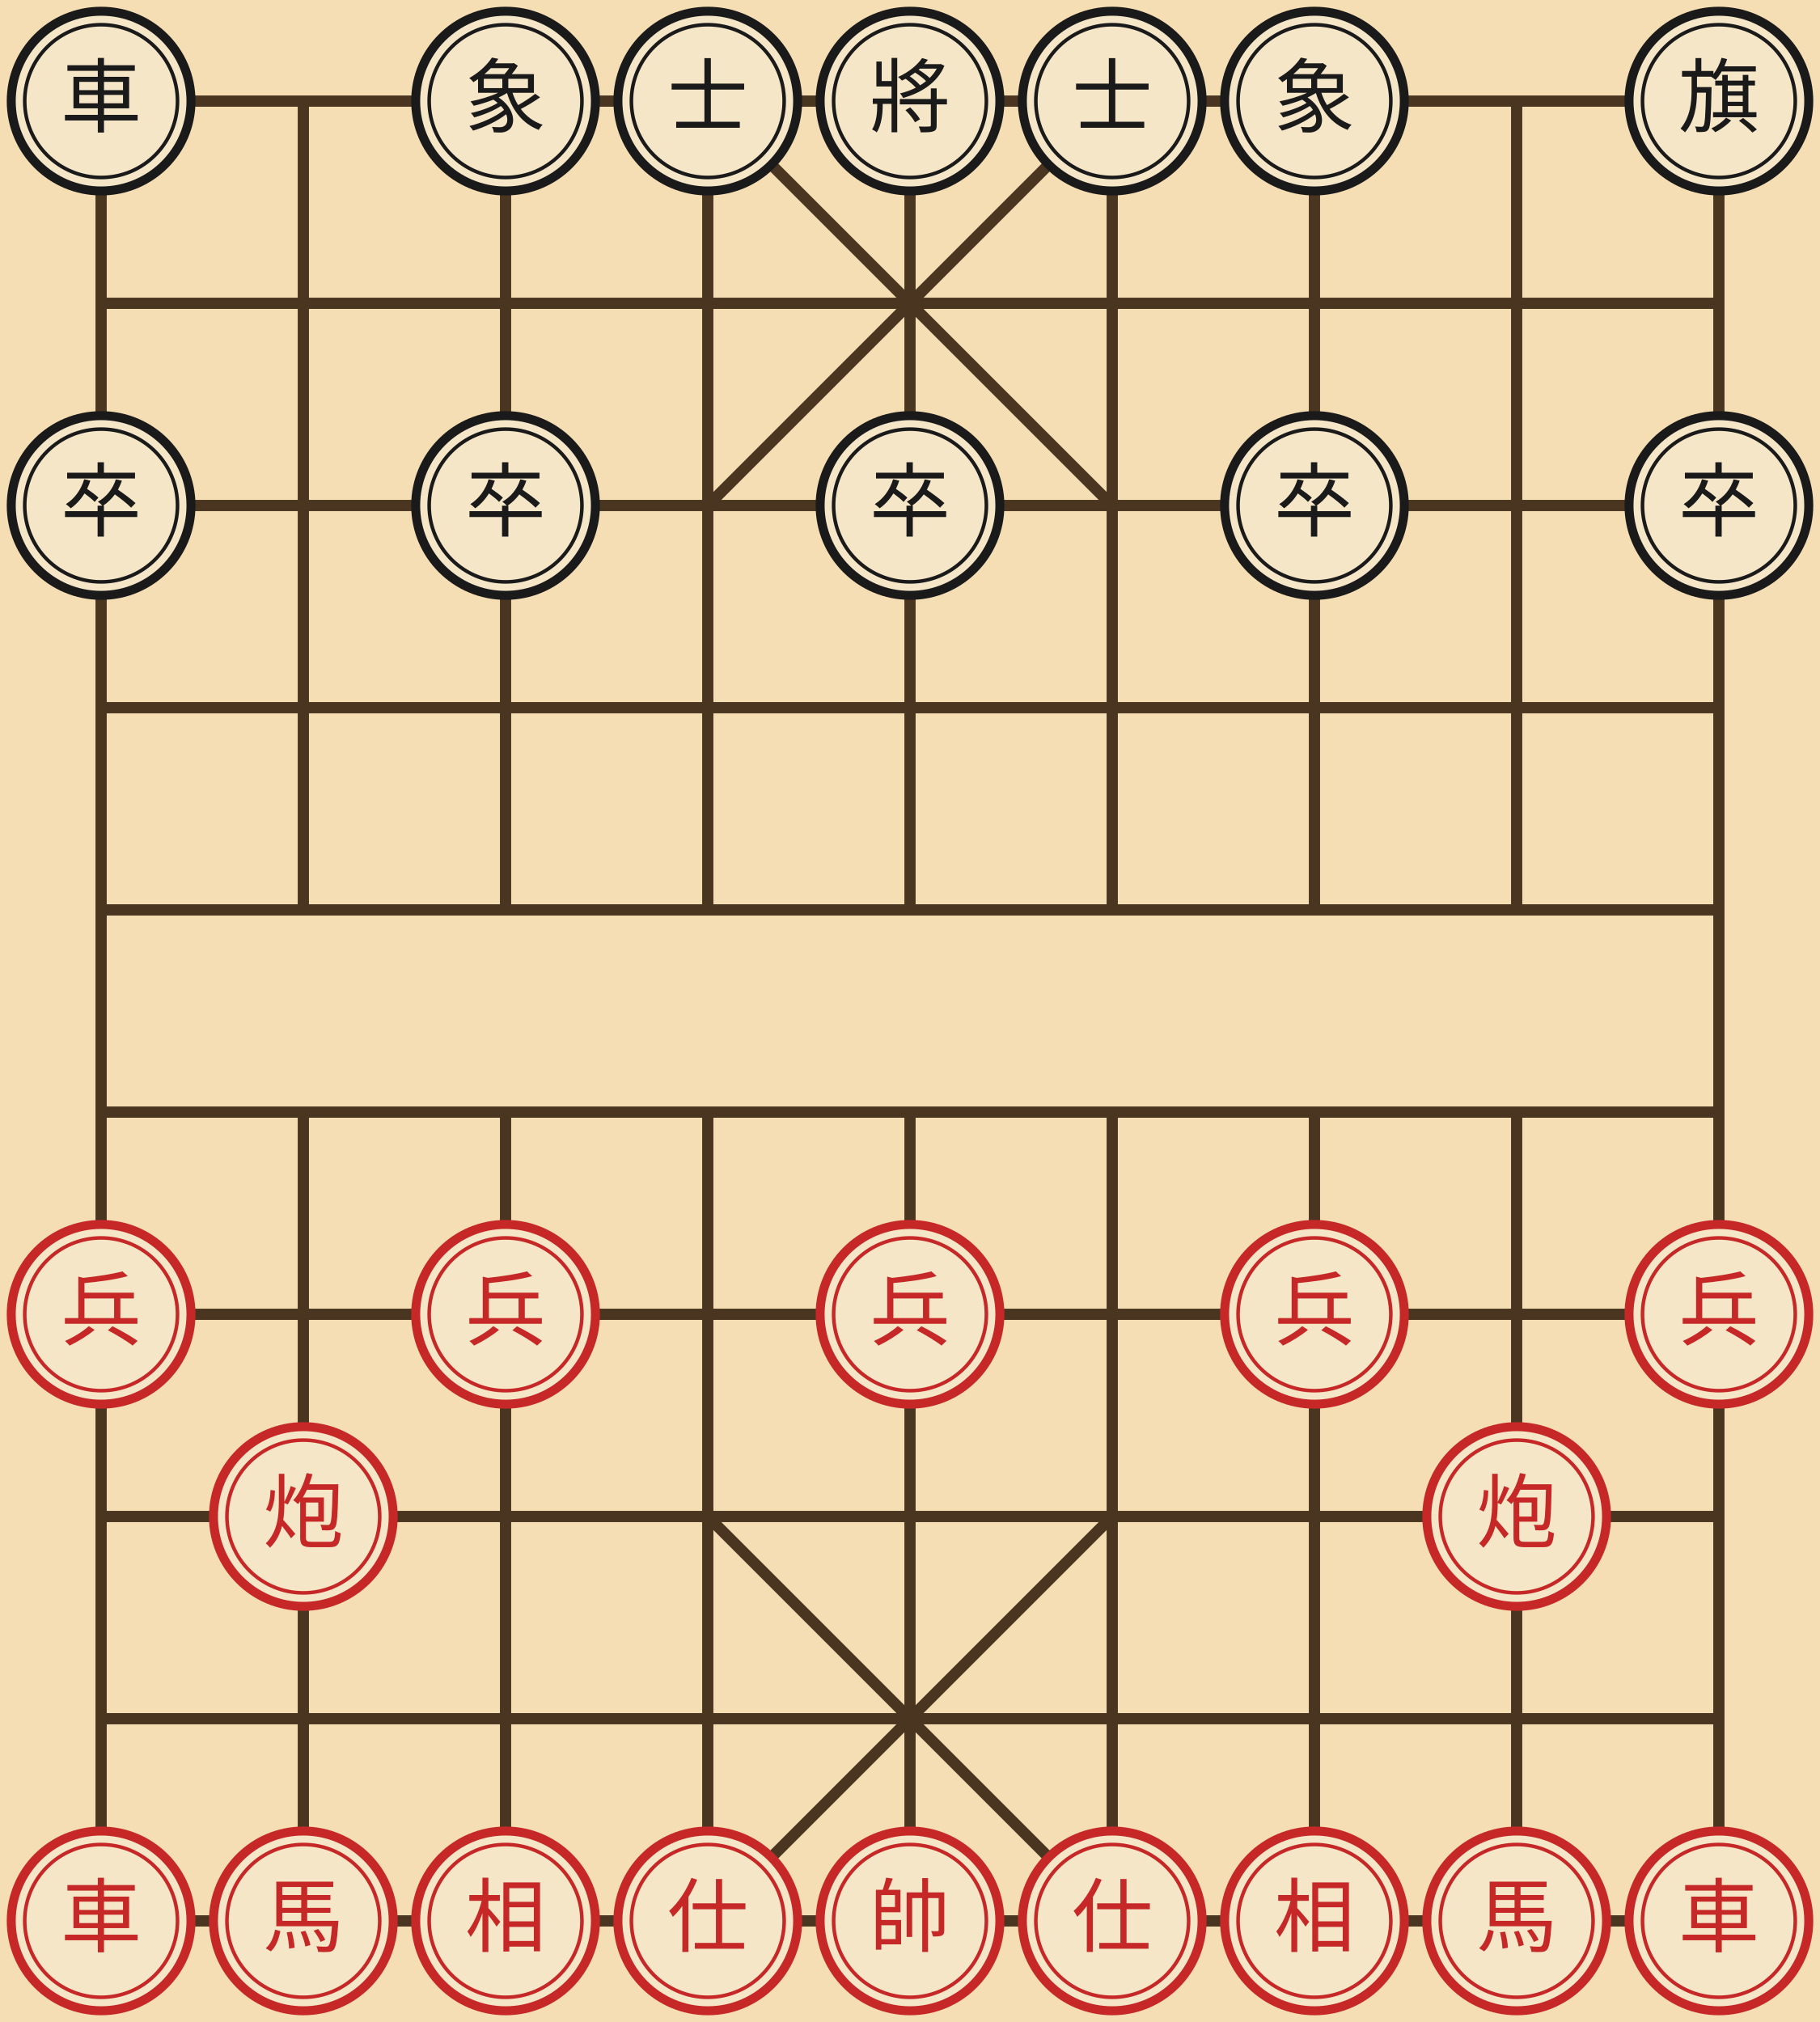
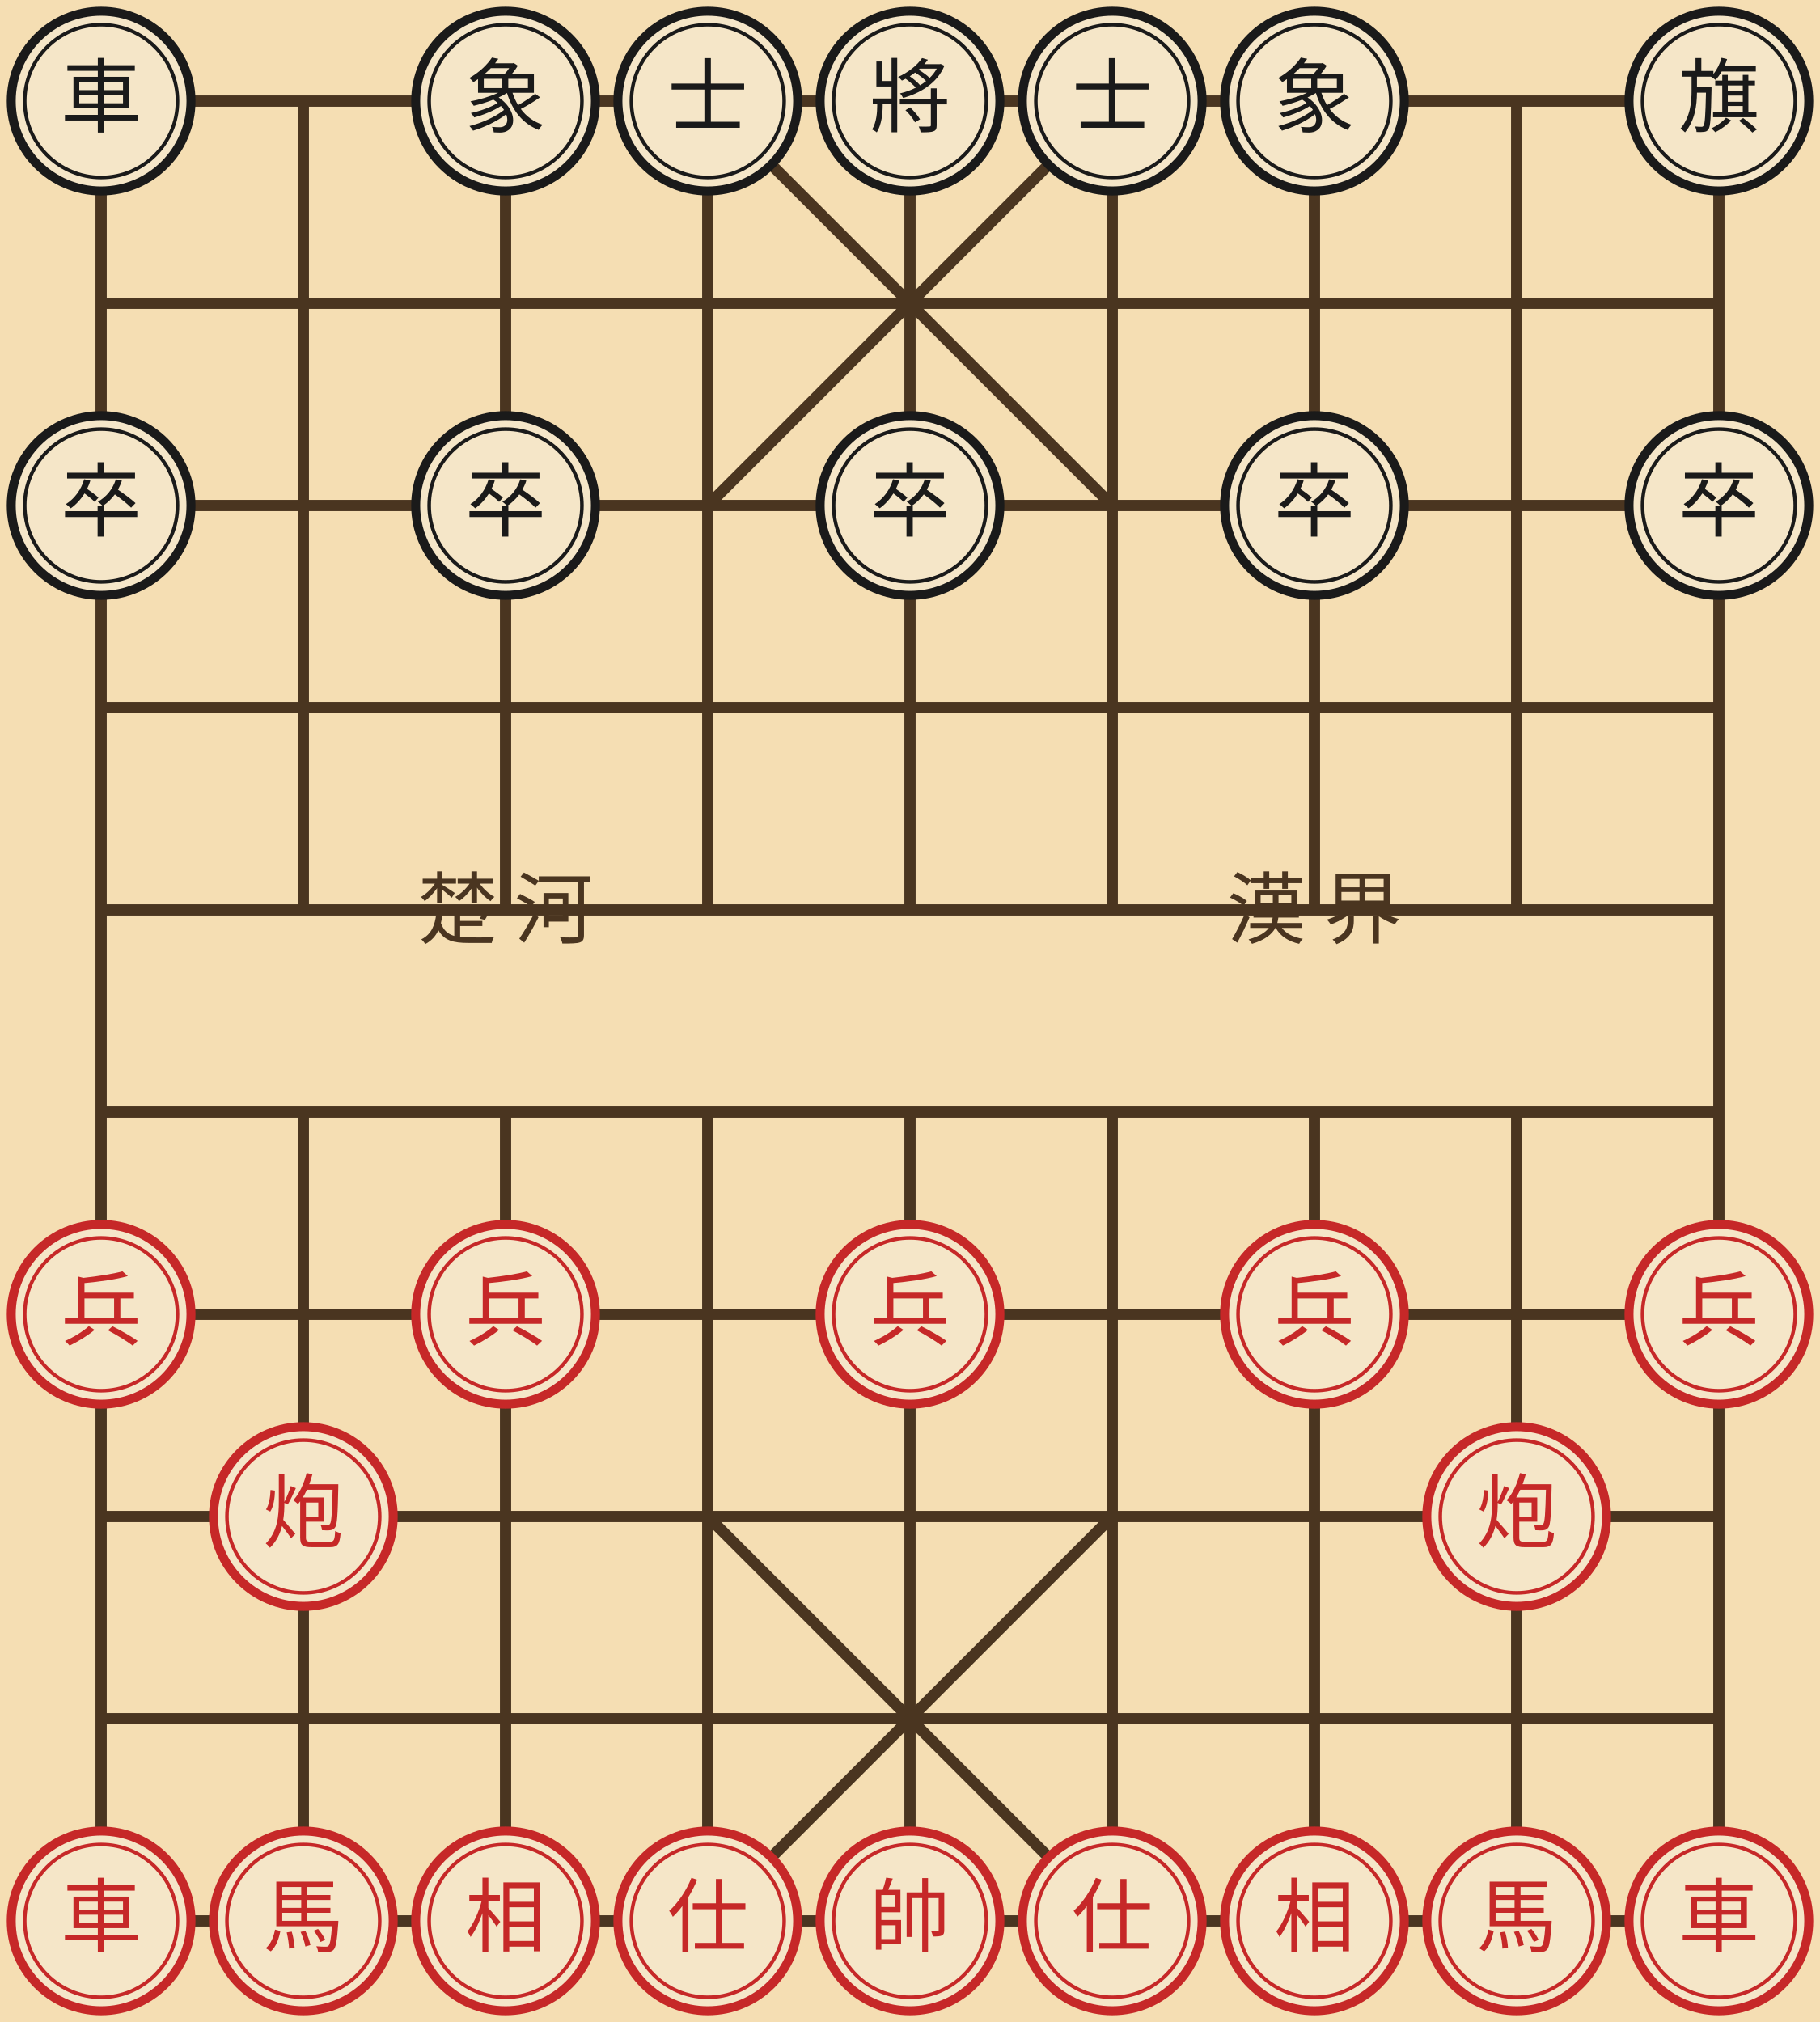
<svg xmlns="http://www.w3.org/2000/svg" viewBox="0 0 324 360" width="324" height="360">
  <defs>
    <symbol id="piece-mce-xiangqi-fairy-bR" viewBox="0 0 45 45">
      <circle cx="22.5" cy="22.5" r="20" fill="#f5e6c8" stroke="#1a1a1a" stroke-width="2" />
      <circle cx="22.5" cy="22.5" r="17" fill="none" stroke="#1a1a1a" stroke-width="0.8" />
      <text x="22.5" y="28" text-anchor="middle" font-size="18" font-family="serif" fill="#1a1a1a">車</text>
    </symbol>
    <symbol id="piece-mce-xiangqi-fairy-bE" viewBox="0 0 45 45">
      <circle cx="22.5" cy="22.5" r="20" fill="#f5e6c8" stroke="#1a1a1a" stroke-width="2" />
      <circle cx="22.5" cy="22.5" r="17" fill="none" stroke="#1a1a1a" stroke-width="0.8" />
      <text x="22.5" y="28" text-anchor="middle" font-size="18" font-family="serif" fill="#1a1a1a">象</text>
    </symbol>
    <symbol id="piece-mce-xiangqi-fairy-bA" viewBox="0 0 45 45">
      <circle cx="22.5" cy="22.5" r="20" fill="#f5e6c8" stroke="#1a1a1a" stroke-width="2" />
      <circle cx="22.5" cy="22.5" r="17" fill="none" stroke="#1a1a1a" stroke-width="0.8" />
      <text x="22.5" y="28" text-anchor="middle" font-size="18" font-family="serif" fill="#1a1a1a">士</text>
    </symbol>
    <symbol id="piece-mce-xiangqi-fairy-bK" viewBox="0 0 45 45">
      <circle cx="22.5" cy="22.5" r="20" fill="#f5e6c8" stroke="#1a1a1a" stroke-width="2" />
      <circle cx="22.5" cy="22.5" r="17" fill="none" stroke="#1a1a1a" stroke-width="0.8" />
      <text x="22.5" y="28" text-anchor="middle" font-size="18" font-family="serif" fill="#1a1a1a">將</text>
    </symbol>
    <symbol id="piece-mce-xiangqi-fairy-bZ" viewBox="0 0 45 45">
      <circle cx="22.5" cy="22.5" r="20" fill="#f5e6c8" stroke="#1a1a1a" stroke-width="2" />
      <circle cx="22.5" cy="22.5" r="17" fill="none" stroke="#1a1a1a" stroke-width="0.8" />
      <text x="22.5" y="28" text-anchor="middle" font-size="18" font-family="serif" fill="#1a1a1a">旗</text>
    </symbol>
    <symbol id="piece-mce-xiangqi-fairy-bP" viewBox="0 0 45 45">
      <circle cx="22.5" cy="22.5" r="20" fill="#f5e6c8" stroke="#1a1a1a" stroke-width="2" />
      <circle cx="22.5" cy="22.5" r="17" fill="none" stroke="#1a1a1a" stroke-width="0.8" />
      <text x="22.5" y="28" text-anchor="middle" font-size="18" font-family="serif" fill="#1a1a1a">卒</text>
    </symbol>
    <symbol id="piece-mce-xiangqi-fairy-wP" viewBox="0 0 45 45">
      <circle cx="22.5" cy="22.5" r="20" fill="#f5e6c8" stroke="#c62828" stroke-width="2" />
      <circle cx="22.5" cy="22.5" r="17" fill="none" stroke="#c62828" stroke-width="0.8" />
      <text x="22.5" y="28" text-anchor="middle" font-size="18" font-family="serif" fill="#c62828">兵</text>
    </symbol>
    <symbol id="piece-mce-xiangqi-fairy-wC" viewBox="0 0 45 45">
      <circle cx="22.5" cy="22.5" r="20" fill="#f5e6c8" stroke="#c62828" stroke-width="2" />
      <circle cx="22.5" cy="22.5" r="17" fill="none" stroke="#c62828" stroke-width="0.8" />
      <text x="22.5" y="28" text-anchor="middle" font-size="18" font-family="serif" fill="#c62828">炮</text>
    </symbol>
    <symbol id="piece-mce-xiangqi-fairy-wR" viewBox="0 0 45 45">
      <circle cx="22.5" cy="22.5" r="20" fill="#f5e6c8" stroke="#c62828" stroke-width="2" />
      <circle cx="22.5" cy="22.5" r="17" fill="none" stroke="#c62828" stroke-width="0.8" />
      <text x="22.5" y="28" text-anchor="middle" font-size="18" font-family="serif" fill="#c62828">車</text>
    </symbol>
    <symbol id="piece-mce-xiangqi-fairy-wN" viewBox="0 0 45 45">
      <circle cx="22.5" cy="22.5" r="20" fill="#f5e6c8" stroke="#c62828" stroke-width="2" />
      <circle cx="22.5" cy="22.5" r="17" fill="none" stroke="#c62828" stroke-width="0.8" />
      <text x="22.5" y="28" text-anchor="middle" font-size="18" font-family="serif" fill="#c62828">馬</text>
    </symbol>
    <symbol id="piece-mce-xiangqi-fairy-wE" viewBox="0 0 45 45">
      <circle cx="22.5" cy="22.5" r="20" fill="#f5e6c8" stroke="#c62828" stroke-width="2" />
      <circle cx="22.5" cy="22.5" r="17" fill="none" stroke="#c62828" stroke-width="0.8" />
      <text x="22.5" y="28" text-anchor="middle" font-size="18" font-family="serif" fill="#c62828">相</text>
    </symbol>
    <symbol id="piece-mce-xiangqi-fairy-wA" viewBox="0 0 45 45">
      <circle cx="22.5" cy="22.5" r="20" fill="#f5e6c8" stroke="#c62828" stroke-width="2" />
      <circle cx="22.5" cy="22.5" r="17" fill="none" stroke="#c62828" stroke-width="0.8" />
      <text x="22.5" y="28" text-anchor="middle" font-size="18" font-family="serif" fill="#c62828">仕</text>
    </symbol>
    <symbol id="piece-mce-xiangqi-fairy-wK" viewBox="0 0 45 45">
      <circle cx="22.5" cy="22.5" r="20" fill="#f5e6c8" stroke="#c62828" stroke-width="2" />
      <circle cx="22.5" cy="22.5" r="17" fill="none" stroke="#c62828" stroke-width="0.8" />
      <text x="22.5" y="28" text-anchor="middle" font-size="18" font-family="serif" fill="#c62828">帥</text>
    </symbol>
  </defs>
  <rect x="0" y="0" width="36" height="36" fill="#f5deb3" data-sq="a10" class="board-cell" />
  <rect x="36" y="0" width="36" height="36" fill="#f5deb3" data-sq="b10" class="board-cell" />
  <rect x="72" y="0" width="36" height="36" fill="#f5deb3" data-sq="c10" class="board-cell" />
  <rect x="108" y="0" width="36" height="36" fill="#f5deb3" data-sq="d10" class="board-cell" />
  <rect x="144" y="0" width="36" height="36" fill="#f5deb3" data-sq="e10" class="board-cell" />
  <rect x="180" y="0" width="36" height="36" fill="#f5deb3" data-sq="f10" class="board-cell" />
  <rect x="216" y="0" width="36" height="36" fill="#f5deb3" data-sq="g10" class="board-cell" />
  <rect x="252" y="0" width="36" height="36" fill="#f5deb3" data-sq="h10" class="board-cell" />
  <rect x="288" y="0" width="36" height="36" fill="#f5deb3" data-sq="i10" class="board-cell" />
  <rect x="0" y="36" width="36" height="36" fill="#f5deb3" data-sq="a9" class="board-cell" />
  <rect x="36" y="36" width="36" height="36" fill="#f5deb3" data-sq="b9" class="board-cell" />
  <rect x="72" y="36" width="36" height="36" fill="#f5deb3" data-sq="c9" class="board-cell" />
  <rect x="108" y="36" width="36" height="36" fill="#f5deb3" data-sq="d9" class="board-cell" />
  <rect x="144" y="36" width="36" height="36" fill="#f5deb3" data-sq="e9" class="board-cell" />
  <rect x="180" y="36" width="36" height="36" fill="#f5deb3" data-sq="f9" class="board-cell" />
  <rect x="216" y="36" width="36" height="36" fill="#f5deb3" data-sq="g9" class="board-cell" />
  <rect x="252" y="36" width="36" height="36" fill="#f5deb3" data-sq="h9" class="board-cell" />
  <rect x="288" y="36" width="36" height="36" fill="#f5deb3" data-sq="i9" class="board-cell" />
  <rect x="0" y="72" width="36" height="36" fill="#f5deb3" data-sq="a8" class="board-cell" />
  <rect x="36" y="72" width="36" height="36" fill="#f5deb3" data-sq="b8" class="board-cell" />
  <rect x="72" y="72" width="36" height="36" fill="#f5deb3" data-sq="c8" class="board-cell" />
  <rect x="108" y="72" width="36" height="36" fill="#f5deb3" data-sq="d8" class="board-cell" />
  <rect x="144" y="72" width="36" height="36" fill="#f5deb3" data-sq="e8" class="board-cell" />
  <rect x="180" y="72" width="36" height="36" fill="#f5deb3" data-sq="f8" class="board-cell" />
  <rect x="216" y="72" width="36" height="36" fill="#f5deb3" data-sq="g8" class="board-cell" />
  <rect x="252" y="72" width="36" height="36" fill="#f5deb3" data-sq="h8" class="board-cell" />
  <rect x="288" y="72" width="36" height="36" fill="#f5deb3" data-sq="i8" class="board-cell" />
  <rect x="0" y="108" width="36" height="36" fill="#f5deb3" data-sq="a7" class="board-cell" />
  <rect x="36" y="108" width="36" height="36" fill="#f5deb3" data-sq="b7" class="board-cell" />
  <rect x="72" y="108" width="36" height="36" fill="#f5deb3" data-sq="c7" class="board-cell" />
  <rect x="108" y="108" width="36" height="36" fill="#f5deb3" data-sq="d7" class="board-cell" />
  <rect x="144" y="108" width="36" height="36" fill="#f5deb3" data-sq="e7" class="board-cell" />
  <rect x="180" y="108" width="36" height="36" fill="#f5deb3" data-sq="f7" class="board-cell" />
  <rect x="216" y="108" width="36" height="36" fill="#f5deb3" data-sq="g7" class="board-cell" />
  <rect x="252" y="108" width="36" height="36" fill="#f5deb3" data-sq="h7" class="board-cell" />
  <rect x="288" y="108" width="36" height="36" fill="#f5deb3" data-sq="i7" class="board-cell" />
  <rect x="0" y="144" width="36" height="36" fill="#f5deb3" data-sq="a6" class="board-cell" />
  <rect x="36" y="144" width="36" height="36" fill="#f5deb3" data-sq="b6" class="board-cell" />
  <rect x="72" y="144" width="36" height="36" fill="#f5deb3" data-sq="c6" class="board-cell" />
  <rect x="108" y="144" width="36" height="36" fill="#f5deb3" data-sq="d6" class="board-cell" />
  <rect x="144" y="144" width="36" height="36" fill="#f5deb3" data-sq="e6" class="board-cell" />
  <rect x="180" y="144" width="36" height="36" fill="#f5deb3" data-sq="f6" class="board-cell" />
  <rect x="216" y="144" width="36" height="36" fill="#f5deb3" data-sq="g6" class="board-cell" />
  <rect x="252" y="144" width="36" height="36" fill="#f5deb3" data-sq="h6" class="board-cell" />
  <rect x="288" y="144" width="36" height="36" fill="#f5deb3" data-sq="i6" class="board-cell" />
  <rect x="0" y="180" width="36" height="36" fill="#f5deb3" data-sq="a5" class="board-cell" />
  <rect x="36" y="180" width="36" height="36" fill="#f5deb3" data-sq="b5" class="board-cell" />
  <rect x="72" y="180" width="36" height="36" fill="#f5deb3" data-sq="c5" class="board-cell" />
  <rect x="108" y="180" width="36" height="36" fill="#f5deb3" data-sq="d5" class="board-cell" />
  <rect x="144" y="180" width="36" height="36" fill="#f5deb3" data-sq="e5" class="board-cell" />
  <rect x="180" y="180" width="36" height="36" fill="#f5deb3" data-sq="f5" class="board-cell" />
  <rect x="216" y="180" width="36" height="36" fill="#f5deb3" data-sq="g5" class="board-cell" />
  <rect x="252" y="180" width="36" height="36" fill="#f5deb3" data-sq="h5" class="board-cell" />
  <rect x="288" y="180" width="36" height="36" fill="#f5deb3" data-sq="i5" class="board-cell" />
  <rect x="0" y="216" width="36" height="36" fill="#f5deb3" data-sq="a4" class="board-cell" />
  <rect x="36" y="216" width="36" height="36" fill="#f5deb3" data-sq="b4" class="board-cell" />
  <rect x="72" y="216" width="36" height="36" fill="#f5deb3" data-sq="c4" class="board-cell" />
  <rect x="108" y="216" width="36" height="36" fill="#f5deb3" data-sq="d4" class="board-cell" />
  <rect x="144" y="216" width="36" height="36" fill="#f5deb3" data-sq="e4" class="board-cell" />
  <rect x="180" y="216" width="36" height="36" fill="#f5deb3" data-sq="f4" class="board-cell" />
  <rect x="216" y="216" width="36" height="36" fill="#f5deb3" data-sq="g4" class="board-cell" />
  <rect x="252" y="216" width="36" height="36" fill="#f5deb3" data-sq="h4" class="board-cell" />
  <rect x="288" y="216" width="36" height="36" fill="#f5deb3" data-sq="i4" class="board-cell" />
  <rect x="0" y="252" width="36" height="36" fill="#f5deb3" data-sq="a3" class="board-cell" />
  <rect x="36" y="252" width="36" height="36" fill="#f5deb3" data-sq="b3" class="board-cell" />
  <rect x="72" y="252" width="36" height="36" fill="#f5deb3" data-sq="c3" class="board-cell" />
  <rect x="108" y="252" width="36" height="36" fill="#f5deb3" data-sq="d3" class="board-cell" />
  <rect x="144" y="252" width="36" height="36" fill="#f5deb3" data-sq="e3" class="board-cell" />
  <rect x="180" y="252" width="36" height="36" fill="#f5deb3" data-sq="f3" class="board-cell" />
  <rect x="216" y="252" width="36" height="36" fill="#f5deb3" data-sq="g3" class="board-cell" />
  <rect x="252" y="252" width="36" height="36" fill="#f5deb3" data-sq="h3" class="board-cell" />
  <rect x="288" y="252" width="36" height="36" fill="#f5deb3" data-sq="i3" class="board-cell" />
  <rect x="0" y="288" width="36" height="36" fill="#f5deb3" data-sq="a2" class="board-cell" />
  <rect x="36" y="288" width="36" height="36" fill="#f5deb3" data-sq="b2" class="board-cell" />
  <rect x="72" y="288" width="36" height="36" fill="#f5deb3" data-sq="c2" class="board-cell" />
  <rect x="108" y="288" width="36" height="36" fill="#f5deb3" data-sq="d2" class="board-cell" />
  <rect x="144" y="288" width="36" height="36" fill="#f5deb3" data-sq="e2" class="board-cell" />
  <rect x="180" y="288" width="36" height="36" fill="#f5deb3" data-sq="f2" class="board-cell" />
  <rect x="216" y="288" width="36" height="36" fill="#f5deb3" data-sq="g2" class="board-cell" />
  <rect x="252" y="288" width="36" height="36" fill="#f5deb3" data-sq="h2" class="board-cell" />
  <rect x="288" y="288" width="36" height="36" fill="#f5deb3" data-sq="i2" class="board-cell" />
  <rect x="0" y="324" width="36" height="36" fill="#f5deb3" data-sq="a1" class="board-cell" />
  <rect x="36" y="324" width="36" height="36" fill="#f5deb3" data-sq="b1" class="board-cell" />
  <rect x="72" y="324" width="36" height="36" fill="#f5deb3" data-sq="c1" class="board-cell" />
  <rect x="108" y="324" width="36" height="36" fill="#f5deb3" data-sq="d1" class="board-cell" />
  <rect x="144" y="324" width="36" height="36" fill="#f5deb3" data-sq="e1" class="board-cell" />
  <rect x="180" y="324" width="36" height="36" fill="#f5deb3" data-sq="f1" class="board-cell" />
  <rect x="216" y="324" width="36" height="36" fill="#f5deb3" data-sq="g1" class="board-cell" />
  <rect x="252" y="324" width="36" height="36" fill="#f5deb3" data-sq="h1" class="board-cell" />
  <rect x="288" y="324" width="36" height="36" fill="#f5deb3" data-sq="i1" class="board-cell" />
  <line x1="18" y1="18" x2="306" y2="18" pointer-events="none" stroke="#4a3520" stroke-width="2" />
  <line x1="18" y1="54" x2="306" y2="54" pointer-events="none" stroke="#4a3520" stroke-width="2" />
  <line x1="18" y1="90" x2="306" y2="90" pointer-events="none" stroke="#4a3520" stroke-width="2" />
  <line x1="18" y1="126" x2="306" y2="126" pointer-events="none" stroke="#4a3520" stroke-width="2" />
  <line x1="18" y1="162" x2="306" y2="162" pointer-events="none" stroke="#4a3520" stroke-width="2" />
  <line x1="18" y1="198" x2="306" y2="198" pointer-events="none" stroke="#4a3520" stroke-width="2" />
  <line x1="18" y1="234" x2="306" y2="234" pointer-events="none" stroke="#4a3520" stroke-width="2" />
  <line x1="18" y1="270" x2="306" y2="270" pointer-events="none" stroke="#4a3520" stroke-width="2" />
  <line x1="18" y1="306" x2="306" y2="306" pointer-events="none" stroke="#4a3520" stroke-width="2" />
  <line x1="18" y1="342" x2="306" y2="342" pointer-events="none" stroke="#4a3520" stroke-width="2" />
  <line x1="18" y1="18" x2="18" y2="342" pointer-events="none" stroke="#4a3520" stroke-width="2" />
  <line x1="54" y1="18" x2="54" y2="162" pointer-events="none" stroke="#4a3520" stroke-width="2" />
  <line x1="54" y1="198" x2="54" y2="342" pointer-events="none" stroke="#4a3520" stroke-width="2" />
  <line x1="90" y1="18" x2="90" y2="162" pointer-events="none" stroke="#4a3520" stroke-width="2" />
  <line x1="90" y1="198" x2="90" y2="342" pointer-events="none" stroke="#4a3520" stroke-width="2" />
  <line x1="126" y1="18" x2="126" y2="162" pointer-events="none" stroke="#4a3520" stroke-width="2" />
  <line x1="126" y1="198" x2="126" y2="342" pointer-events="none" stroke="#4a3520" stroke-width="2" />
  <line x1="162" y1="18" x2="162" y2="162" pointer-events="none" stroke="#4a3520" stroke-width="2" />
  <line x1="162" y1="198" x2="162" y2="342" pointer-events="none" stroke="#4a3520" stroke-width="2" />
  <line x1="198" y1="18" x2="198" y2="162" pointer-events="none" stroke="#4a3520" stroke-width="2" />
  <line x1="198" y1="198" x2="198" y2="342" pointer-events="none" stroke="#4a3520" stroke-width="2" />
  <line x1="234" y1="18" x2="234" y2="162" pointer-events="none" stroke="#4a3520" stroke-width="2" />
  <line x1="234" y1="198" x2="234" y2="342" pointer-events="none" stroke="#4a3520" stroke-width="2" />
  <line x1="270" y1="18" x2="270" y2="162" pointer-events="none" stroke="#4a3520" stroke-width="2" />
  <line x1="270" y1="198" x2="270" y2="342" pointer-events="none" stroke="#4a3520" stroke-width="2" />
  <line x1="306" y1="18" x2="306" y2="342" pointer-events="none" stroke="#4a3520" stroke-width="2" />
  <g pointer-events="none">
    <line x1="126" y1="18" x2="198" y2="90" stroke="#4a3520" stroke-width="2" pointer-events="none" />
    <line x1="198" y1="18" x2="126" y2="90" stroke="#4a3520" stroke-width="2" pointer-events="none" />
    <line x1="126" y1="270" x2="198" y2="342" stroke="#4a3520" stroke-width="2" pointer-events="none" />
    <line x1="198" y1="270" x2="126" y2="342" stroke="#4a3520" stroke-width="2" pointer-events="none" />
  </g>
+   <text x="90" y="166.9" text-anchor="middle" font-size="14" font-family="serif" pointer-events="none" fill="#4a3520">楚 河</text>
+   <text x="234" y="166.9" text-anchor="middle" font-size="14" font-family="serif" pointer-events="none" fill="#4a3520">漢 界</text>
  <g pointer-events="none">
    <use href="#piece-mce-xiangqi-fairy-bR" x="0" y="0" width="36" height="36" />
    <use href="#piece-mce-xiangqi-fairy-bE" x="72" y="0" width="36" height="36" />
    <use href="#piece-mce-xiangqi-fairy-bA" x="108" y="0" width="36" height="36" />
    <use href="#piece-mce-xiangqi-fairy-bK" x="144" y="0" width="36" height="36" />
    <use href="#piece-mce-xiangqi-fairy-bA" x="180" y="0" width="36" height="36" />
    <use href="#piece-mce-xiangqi-fairy-bE" x="216" y="0" width="36" height="36" />
    <use href="#piece-mce-xiangqi-fairy-bZ" x="288" y="0" width="36" height="36" />
    <use href="#piece-mce-xiangqi-fairy-bP" x="0" y="72" width="36" height="36" />
    <use href="#piece-mce-xiangqi-fairy-bP" x="72" y="72" width="36" height="36" />
    <use href="#piece-mce-xiangqi-fairy-bP" x="144" y="72" width="36" height="36" />
    <use href="#piece-mce-xiangqi-fairy-bP" x="216" y="72" width="36" height="36" />
    <use href="#piece-mce-xiangqi-fairy-bP" x="288" y="72" width="36" height="36" />
    <use href="#piece-mce-xiangqi-fairy-wP" x="0" y="216" width="36" height="36" />
    <use href="#piece-mce-xiangqi-fairy-wP" x="72" y="216" width="36" height="36" />
    <use href="#piece-mce-xiangqi-fairy-wP" x="144" y="216" width="36" height="36" />
    <use href="#piece-mce-xiangqi-fairy-wP" x="216" y="216" width="36" height="36" />
    <use href="#piece-mce-xiangqi-fairy-wP" x="288" y="216" width="36" height="36" />
    <use href="#piece-mce-xiangqi-fairy-wC" x="36" y="252" width="36" height="36" />
    <use href="#piece-mce-xiangqi-fairy-wC" x="252" y="252" width="36" height="36" />
    <use href="#piece-mce-xiangqi-fairy-wR" x="0" y="324" width="36" height="36" />
    <use href="#piece-mce-xiangqi-fairy-wN" x="36" y="324" width="36" height="36" />
    <use href="#piece-mce-xiangqi-fairy-wE" x="72" y="324" width="36" height="36" />
    <use href="#piece-mce-xiangqi-fairy-wA" x="108" y="324" width="36" height="36" />
    <use href="#piece-mce-xiangqi-fairy-wK" x="144" y="324" width="36" height="36" />
    <use href="#piece-mce-xiangqi-fairy-wA" x="180" y="324" width="36" height="36" />
    <use href="#piece-mce-xiangqi-fairy-wE" x="216" y="324" width="36" height="36" />
    <use href="#piece-mce-xiangqi-fairy-wN" x="252" y="324" width="36" height="36" />
    <use href="#piece-mce-xiangqi-fairy-wR" x="288" y="324" width="36" height="36" />
  </g>
</svg>
